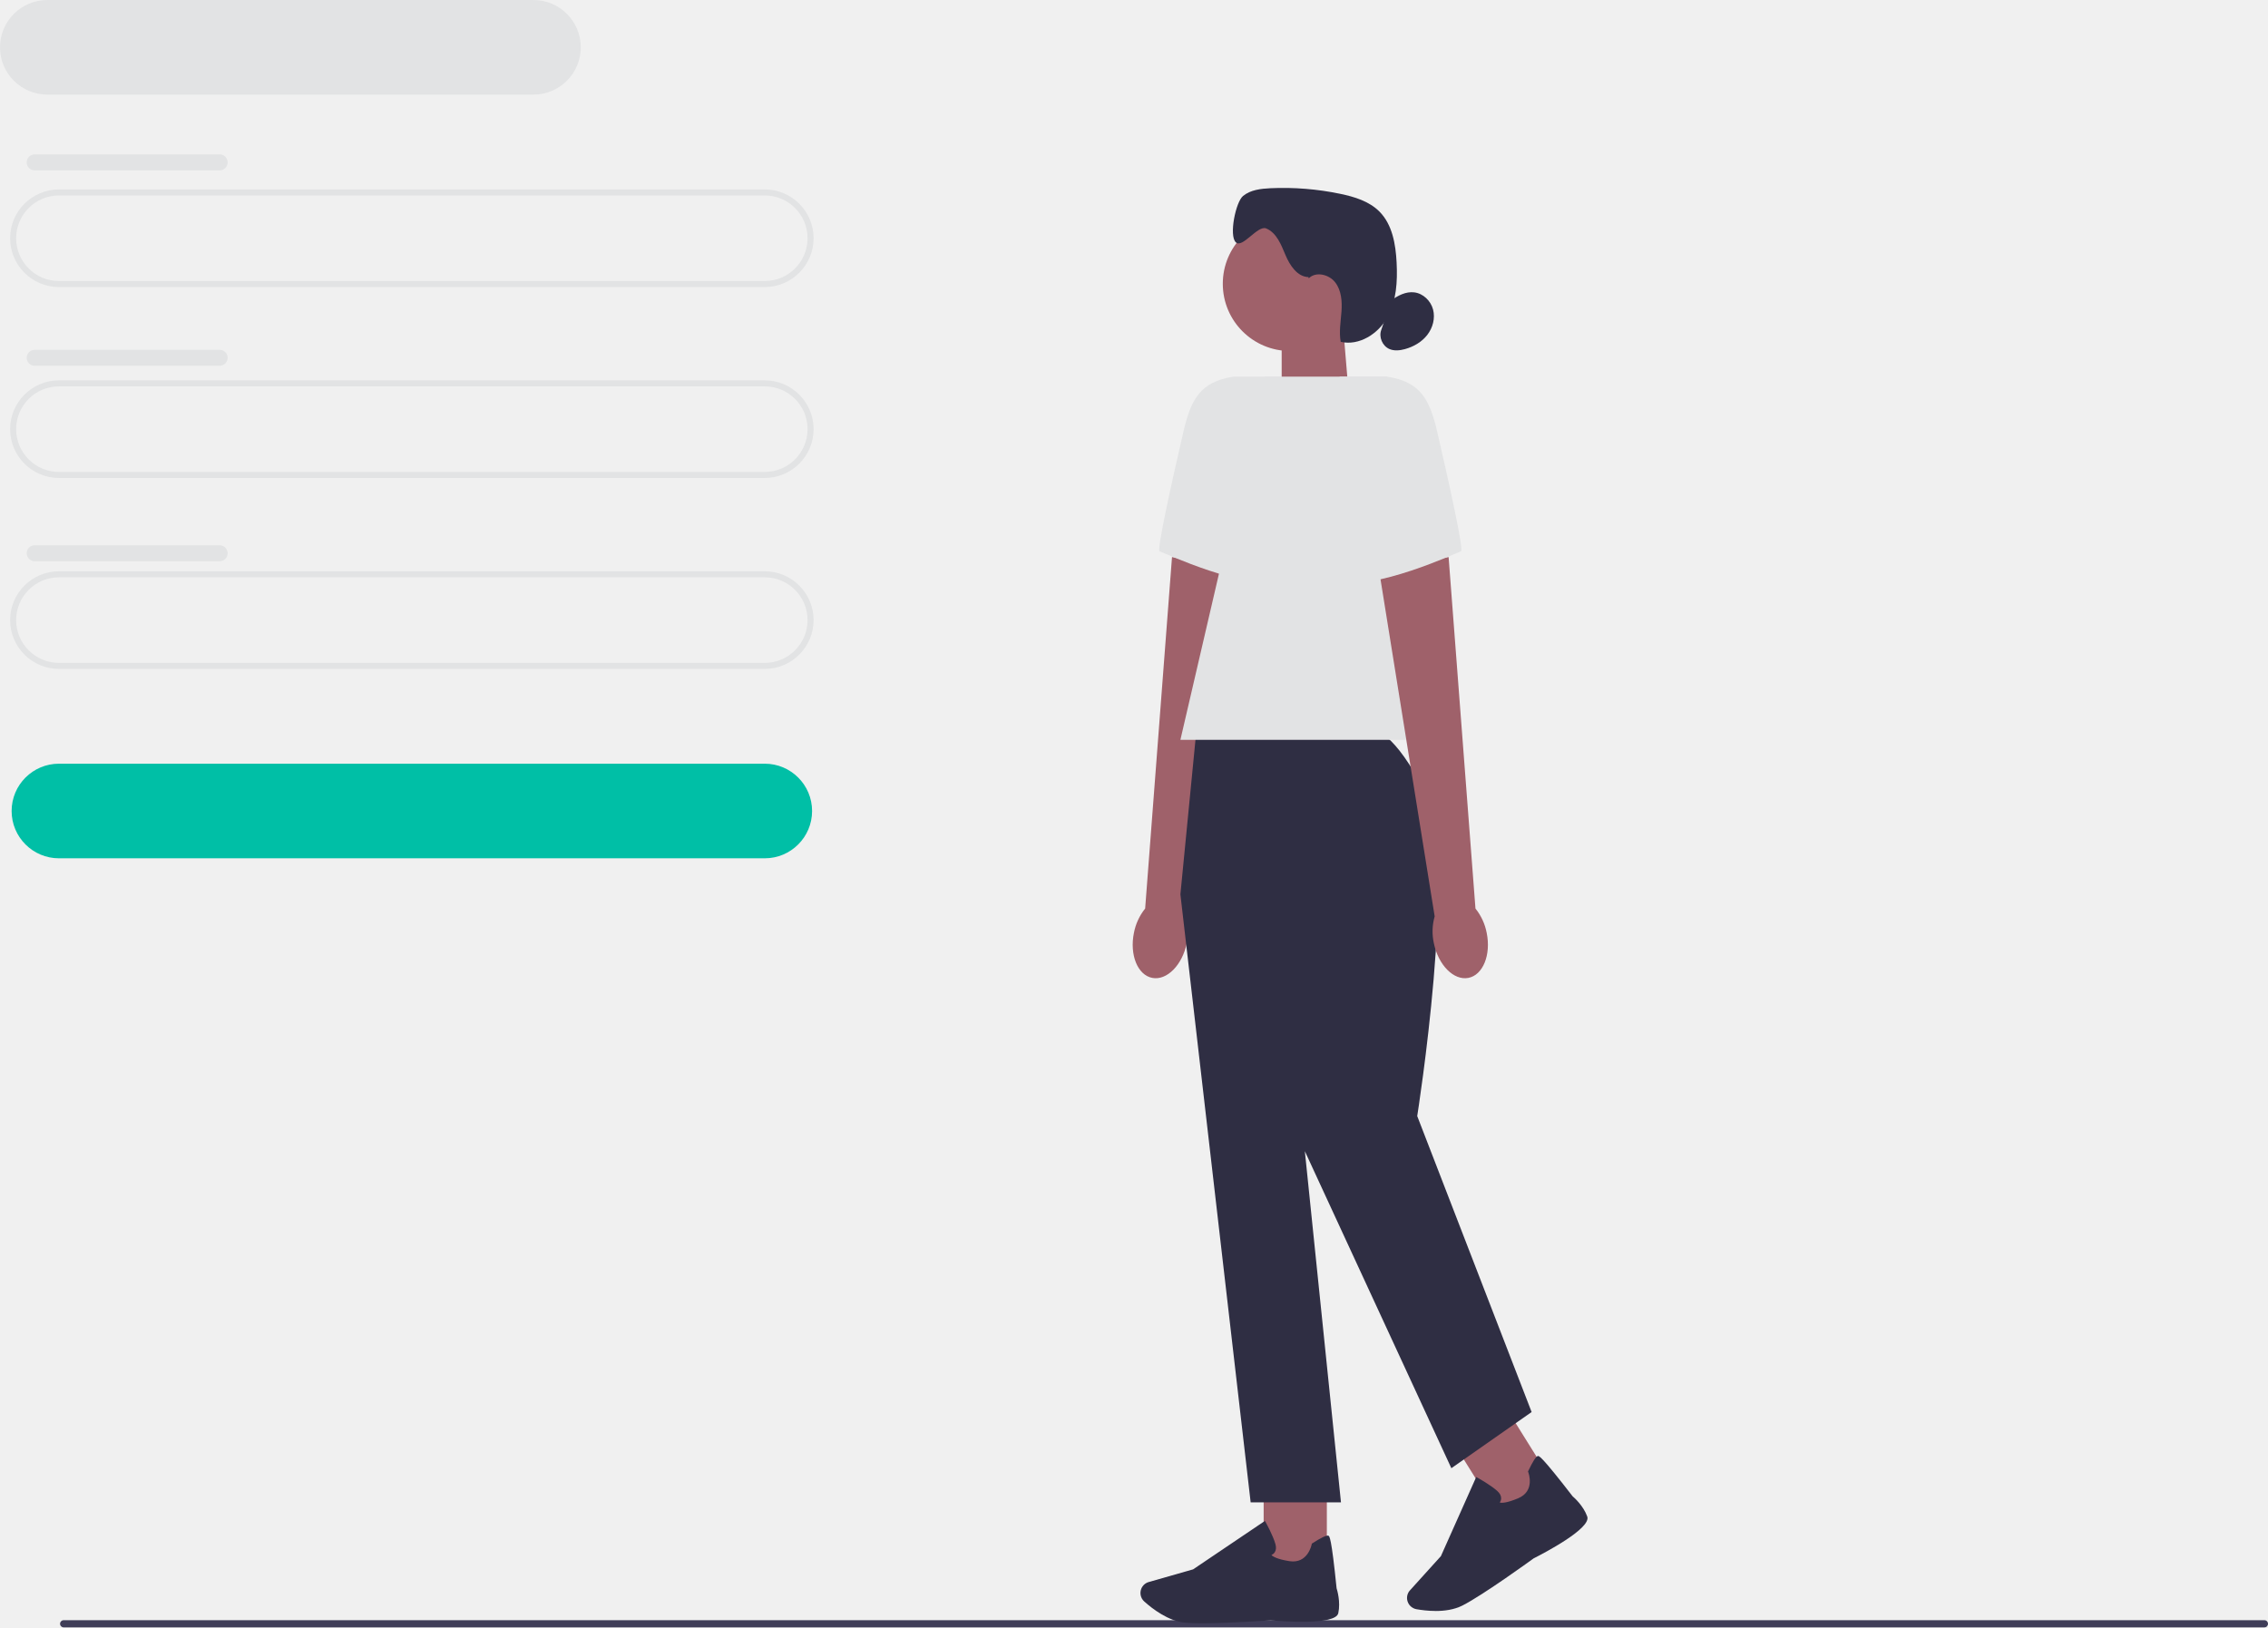
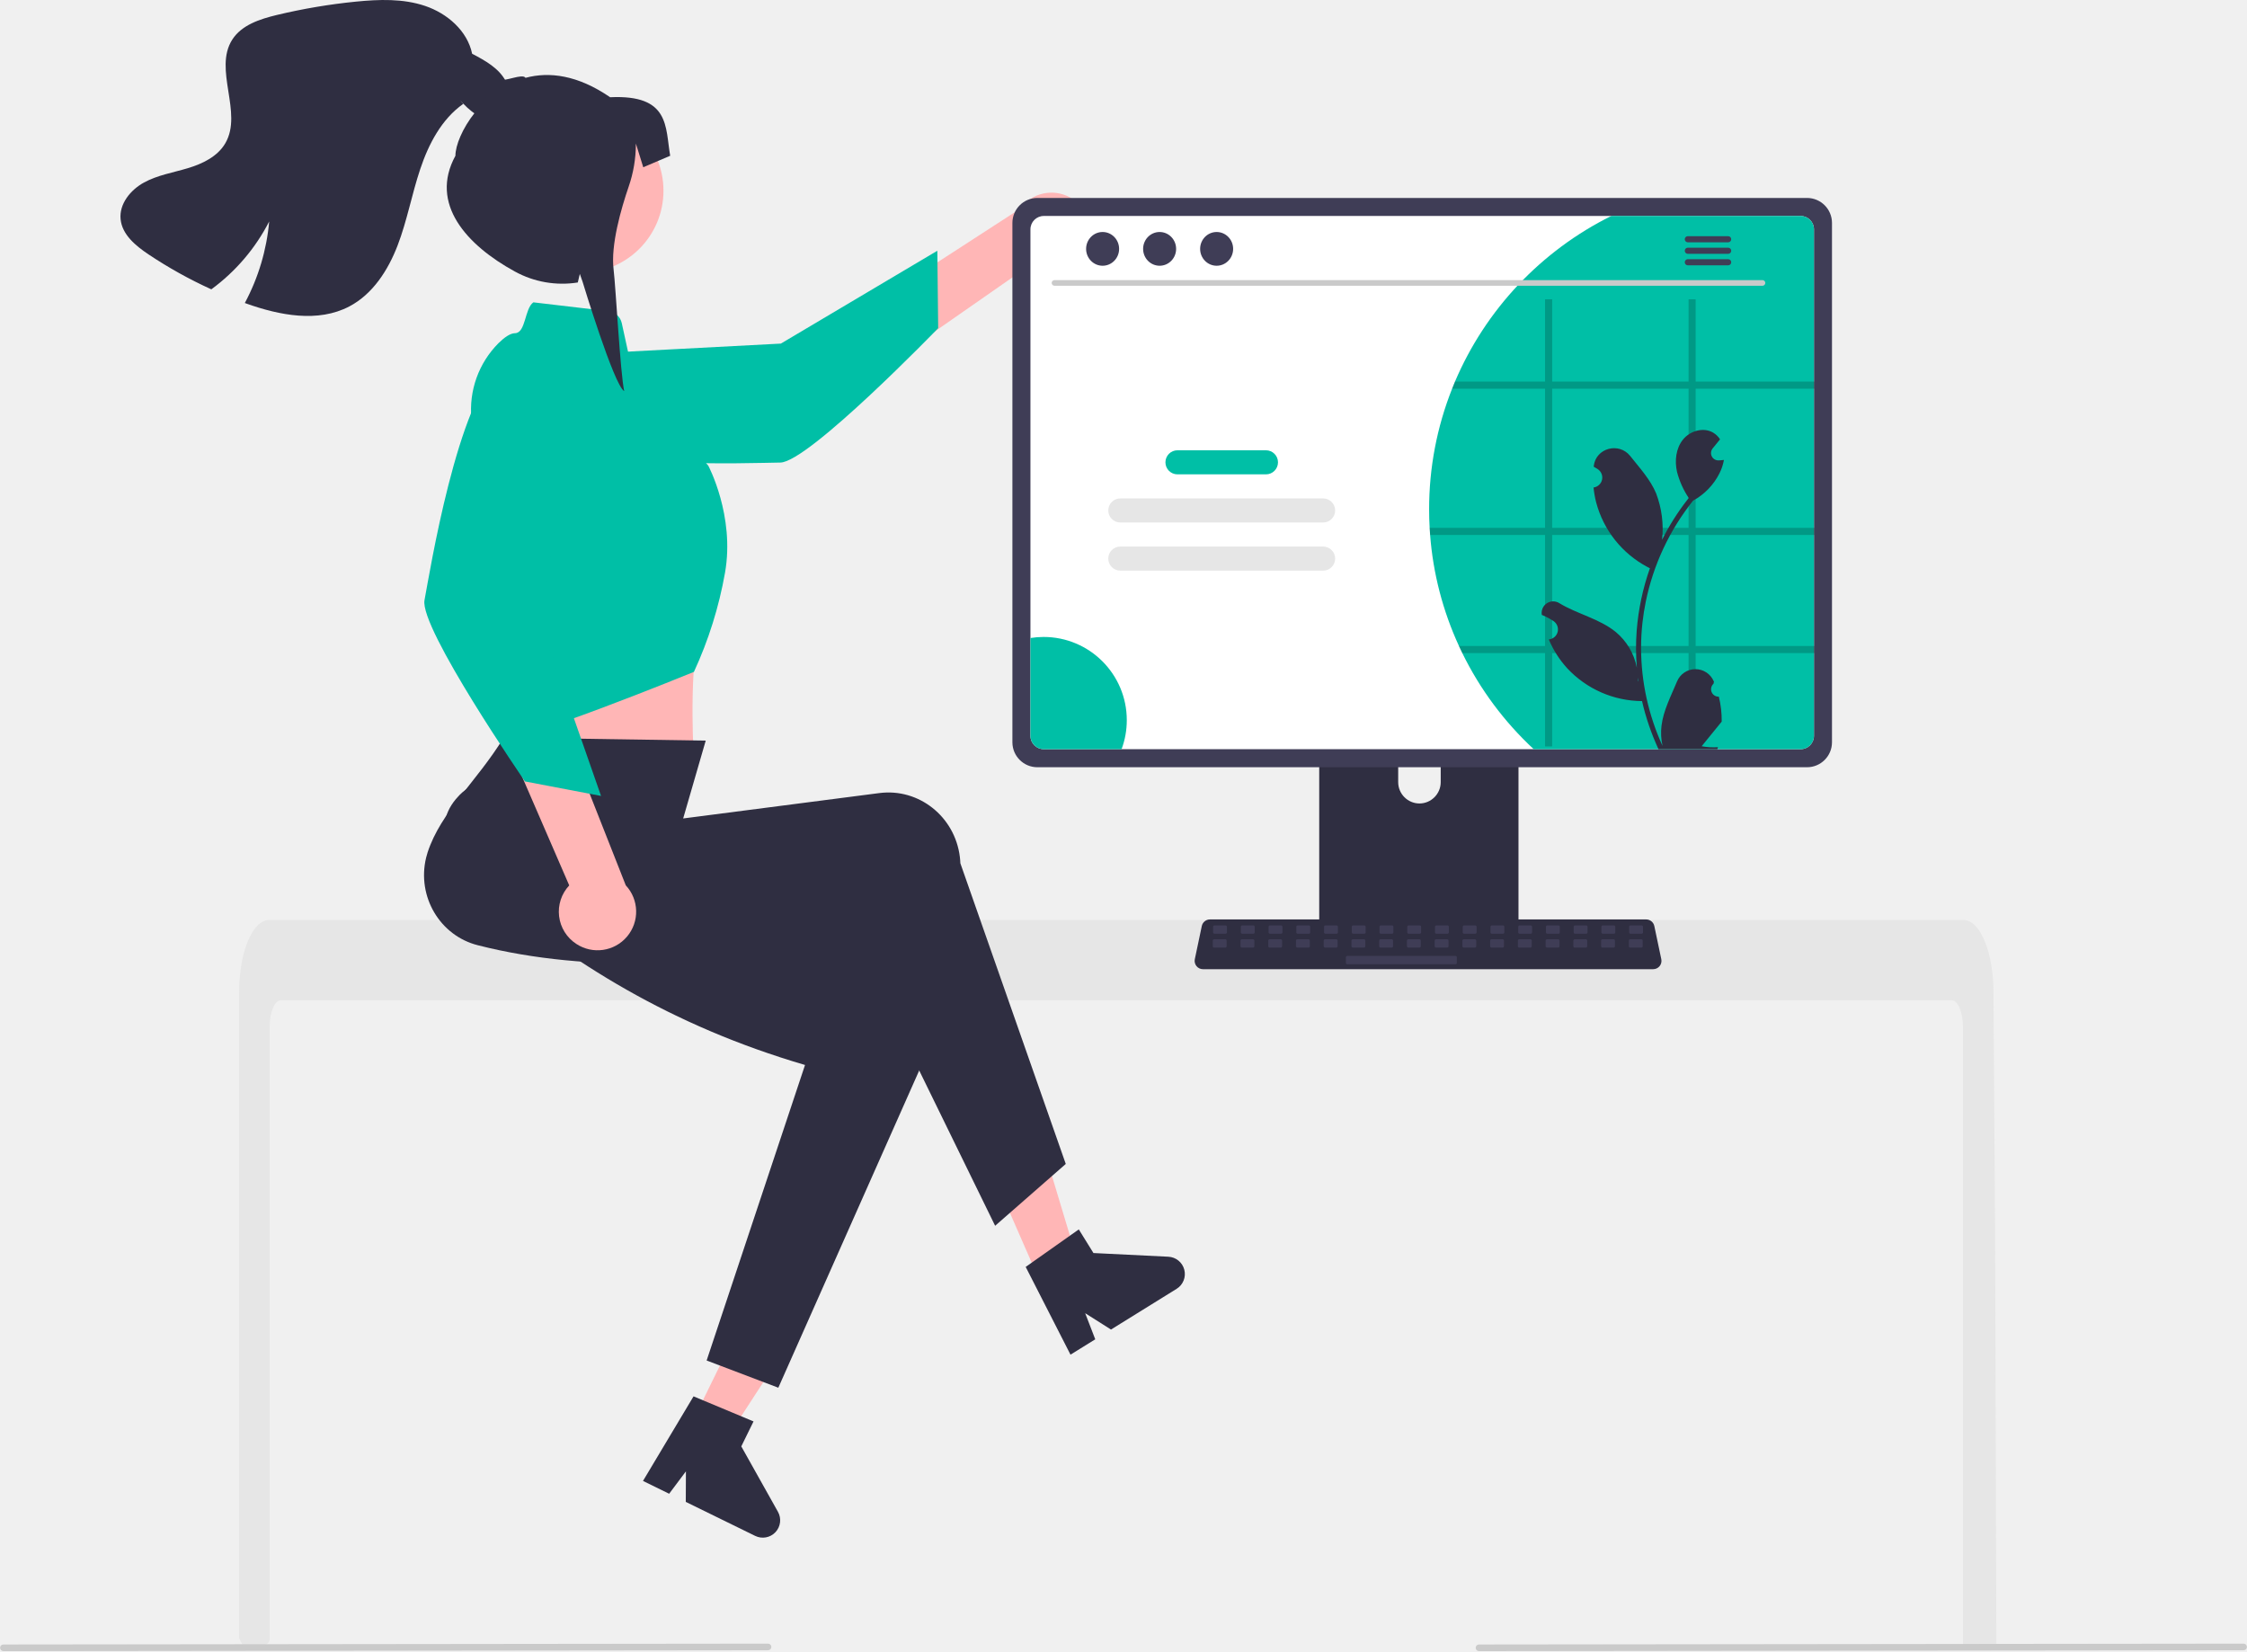
- <svg xmlns="http://www.w3.org/2000/svg" width="751.57" height="539.42" viewBox="0 0 751.57 539.42">
-   <path d="m19.9,538.23c0,.66.53,1.19,1.19,1.19h729.29c.66,0,1.19-.53,1.19-1.19s-.53-1.19-1.19-1.19H21.09c-.66,0-1.19.53-1.19,1.19Z" fill="#3f3d58" />
-   <path d="m253.43,95.15H19.53c-8.92,0-16.18-7.26-16.18-16.18s7.26-16.18,16.18-16.18h233.9c8.92,0,16.18,7.26,16.18,16.18s-7.26,16.18-16.18,16.18ZM19.53,64.79c-7.82,0-14.18,6.36-14.18,14.18s6.36,14.18,14.18,14.18h233.9c7.82,0,14.18-6.36,14.18-14.18s-6.36-14.18-14.18-14.18H19.53Z" fill="#e2e3e4" />
-   <path d="m253.43,284.5H19.53c-8.65,0-15.68-7.03-15.68-15.68s7.03-15.68,15.68-15.68h233.9c8.65,0,15.68,7.03,15.68,15.68s-7.03,15.68-15.68,15.68Z" fill="#00bfa6" />
-   <path d="m176.78,31.36H15.68C7.03,31.36,0,24.33,0,15.68S7.03,0,15.68,0h161.1c8.65,0,15.68,7.03,15.68,15.68s-7.03,15.68-15.68,15.68Z" fill="#e2e3e4" />
-   <path d="m253.43,158.43H19.53c-8.92,0-16.18-7.26-16.18-16.18s7.26-16.18,16.18-16.18h233.9c8.92,0,16.18,7.26,16.18,16.18s-7.26,16.18-16.18,16.18Zm-233.9-30.36c-7.82,0-14.18,6.36-14.18,14.18s6.36,14.18,14.18,14.18h233.9c7.82,0,14.18-6.36,14.18-14.18s-6.36-14.18-14.18-14.18H19.53Z" fill="#e2e3e4" />
-   <path d="m253.43,221.72H19.53c-8.92,0-16.18-7.26-16.18-16.18s7.26-16.18,16.18-16.18h233.9c8.92,0,16.18,7.26,16.18,16.18s-7.26,16.18-16.18,16.18Zm-233.9-30.36c-7.82,0-14.18,6.36-14.18,14.18s6.36,14.18,14.18,14.18h233.9c7.82,0,14.18-6.36,14.18-14.18s-6.36-14.18-14.18-14.18H19.53Z" fill="#e2e3e4" />
-   <path d="m11.49,51.17h61.3c1.46,0,2.65,1.18,2.65,2.65h0c0,1.46-1.19,2.65-2.65,2.65H11.49c-1.46,0-2.65-1.18-2.65-2.65h0c0-1.46,1.19-2.65,2.65-2.65Z" fill="#e2e3e4" />
-   <path d="m11.49,115.95h61.3c1.46,0,2.65,1.18,2.65,2.64h0c0,1.46-1.19,2.65-2.65,2.65H11.49c-1.46,0-2.65-1.18-2.65-2.64h0c0-1.46,1.19-2.65,2.65-2.65Z" fill="#e2e3e4" />
-   <path d="m11.49,180.74h61.3c1.46,0,2.65,1.18,2.65,2.65h0c0,1.46-1.19,2.64-2.65,2.64H11.49c-1.46,0-2.65-1.18-2.65-2.65h0c0-1.46,1.19-2.64,2.65-2.64Z" fill="#e2e3e4" />
-   <g>
-     <polygon points="447.08 132.26 424.72 139.62 424.72 107.43 445.01 107.43 447.08 132.26" fill="#9f616a" />
-     <circle cx="427.49" cy="94.06" r="22.28" fill="#9f616a" />
-     <path d="m433.61,91.85c-3.73-.11-6.18-3.88-7.63-7.32s-2.94-7.39-6.4-8.81c-2.83-1.16-7.82,6.69-10.05,4.6-2.33-2.18-.06-13.37,2.41-15.38,2.47-2.01,5.85-2.4,9.03-2.55,7.76-.36,15.57.27,23.18,1.86,4.71.98,9.55,2.46,12.95,5.86,4.3,4.32,5.4,10.83,5.71,16.92.32,6.23-.04,12.75-3.07,18.2s-9.37,9.47-15.45,8.08c-.61-3.3.01-6.69.25-10.05.23-3.35-.01-6.97-2.06-9.64-2.04-2.67-6.42-3.73-8.8-1.36" fill="#2f2e43" />
-     <path d="m461.02,99.57c2.23-1.63,4.9-3,7.64-2.66,2.96.36,5.47,2.8,6.23,5.69s-.09,6.07-1.93,8.43c-1.83,2.36-4.56,3.92-7.44,4.7-1.67.45-3.5.64-5.09-.04-2.34-1.01-3.61-4-2.69-6.38" fill="#2f2e43" />
-     <g>
-       <path id="uuid-00bc58e7-734f-4d7c-a085-03c0cd267642-482" d="m375.76,309.2c-1.49,7.32,1.24,14.01,6.08,14.94s9.97-4.26,11.45-11.58c.63-2.92.53-5.94-.29-8.82l18.43-114.75-23.05-4.34-8.9,116.5c-1.89,2.36-3.16,5.12-3.72,8.06h0Z" fill="#9f616a" />
-       <path d="m424.48,124.85h-15.73c-11.12,1.69-14.14,7.62-16.67,18.58-3.86,16.72-8.79,38.98-7.81,39.31,1.57.52,28.35,13.12,42,10.24l-1.79-68.13h0Z" fill="#e2e3e4" />
-     </g>
-     <rect x="418.75" y="490.36" width="20.94" height="29.71" fill="#9f616a" />
-     <path d="m398.36,538.05c-2.2,0-4.16-.05-5.64-.19-5.56-.51-10.87-4.62-13.54-7.02-1.2-1.08-1.58-2.8-.96-4.28h0c.45-1.06,1.34-1.86,2.45-2.17l14.7-4.2,23.8-16.06.27.48c.1.18,2.44,4.39,3.22,7.23.3,1.08.22,1.98-.23,2.68-.31.48-.75.76-1.1.92.43.45,1.78,1.37,5.94,2.03,6.07.96,7.35-5.33,7.4-5.59l.04-.21.18-.12c2.89-1.86,4.67-2.71,5.28-2.53.38.11,1.02.31,2.75,17.44.17.54,1.38,4.48.56,8.25-.89,4.1-18.81,2.69-22.4,2.37-.1.01-13.52.97-22.71.97h0Z" fill="#2f2e43" />
-     <rect x="487.82" y="470.31" width="20.94" height="29.71" transform="translate(-181.25 337.18) rotate(-31.95)" fill="#9f616a" />
-     <path d="m475.72,533.98c-2.46,0-4.72-.3-6.33-.58-1.58-.28-2.82-1.54-3.08-3.12h0c-.18-1.14.15-2.29.93-3.14l10.25-11.34,11.7-26.22.48.26c.18.1,4.39,2.43,6.56,4.43.83.76,1.24,1.57,1.22,2.4-.01.58-.23,1.04-.45,1.37.6.16,2.23.22,6.11-1.42,5.66-2.39,3.42-8.41,3.32-8.66l-.08-.2.09-.19c1.47-3.11,2.52-4.77,3.14-4.94.39-.11,1.03-.28,11.56,13.35.43.36,3.54,3.07,4.84,6.7,1.41,3.95-14.54,12.24-17.75,13.86-.1.08-16.79,12.21-23.65,15.66-2.72,1.37-5.94,1.79-8.87,1.79h0Z" fill="#2f2e43" />
-     <path d="m455.11,241.91h-58.63l-5.32,54.54,23.28,201.52h29.93l-11.97-116.39,48.55,105.08,26.6-18.62-37.91-98.1s13.54-85.46,2.9-106.75c-10.64-21.28-17.43-21.28-17.43-21.28h0Z" fill="#2f2e43" />
-     <polygon points="484.28 245.23 391.16 245.23 419.1 124.85 459.67 124.85 484.28 245.23" fill="#e2e3e4" />
-     <path id="uuid-ece83039-1aa0-468e-a846-e0cb6ecd6032-483" d="m492.66,309.2c1.49,7.32-1.24,14.01-6.08,14.94s-9.97-4.26-11.45-11.58c-.63-2.92-.53-5.94.29-8.82l-18.43-114.75,23.05-4.34,8.9,116.5c1.89,2.36,3.16,5.12,3.72,8.06h0Z" fill="#9f616a" />
-     <path d="m443.94,124.85h15.73c11.12,1.69,14.14,7.62,16.67,18.58,3.86,16.72,8.79,38.98,7.81,39.31-1.57.52-28.35,13.12-42,10.24l1.79-68.13h0Z" fill="#e2e3e4" />
-   </g>
+ <svg xmlns="http://www.w3.org/2000/svg" data-name="Layer 1" width="810.131" height="595.285" viewBox="0 0 810.131 595.285">
+   <polygon points="378.969 471.236 391.767 465.509 375.738 412.214 356.848 420.666 378.969 471.236" fill="#ffb6b6" />
+   <path d="M564.736,609.125l19.145-13.52,5.284,8.518,27,1.329a6.261,6.261,0,0,1,2.993,11.575l-23.669,14.683-9.307-5.895,3.634,9.414-8.924,5.536Z" transform="translate(-194.9343 -152.3575)" fill="#2f2e41" />
+   <path d="M902.658,522.718c0-5.36-1.8-9.71-4.01-9.72h-602.49c-2.22.01-4.01,4.36-4.02,9.72v220.643a2.003,2.003,0,0,1-1.809,1.994q-2.426.233-4.851.433c-.04,0-.08.01-.12.01-.88.08-1.76.14-2.64.21h-.01q-.679-1.255-1.342-2.533a2.011,2.011,0,0,1-.228-.929V510.108c0-1.48.06-2.97.16-4.44a56.884,56.884,0,0,1,.75-6.02c1.69-9.29,5.51-15.58,9.85-15.6h611a4.683,4.683,0,0,1,1.84.39,7.173,7.173,0,0,1,2.27,1.59,14.07,14.07,0,0,1,2.23,3.05c2.14,3.77,3.67,9.39,4.21,15.93,0,.06.01.12.01.18.14,1.62.21,3.27.2,4.92l.14,21.43.09,12.78.27,40.1.1,14.24.44,146.2h0a2,2,0,0,1-2,2h-8.04a2,2,0,0,1-2-2Z" transform="translate(-194.9343 -152.3575)" fill="#e6e6e6" />
+   <path d="M738.942,383.772H674.023a3.464,3.464,0,0,0-3.459,3.467V489.793h71.845V387.24A3.466,3.466,0,0,0,738.942,383.772Zm-32.241,58.27a7.702,7.702,0,0,1-7.666-7.666V422.548a7.666,7.666,0,0,1,15.332,0v11.829a7.702,7.702,0,0,1-7.666,7.666Z" transform="translate(-194.9343 -152.3575)" fill="#2f2e41" />
+   <path d="M670.341,486.513v9.894a1.938,1.938,0,0,0,1.934,1.934h68.422a1.944,1.944,0,0,0,1.934-1.934v-9.894Z" transform="translate(-194.9343 -152.3575)" fill="#3f3d56" />
+   <path d="M586.932,240.957a13.844,13.844,0,0,1-20.158,6.657l-91.638,63.839-2.53-25.441,90.102-58.376a13.919,13.919,0,0,1,24.224,13.32Z" transform="translate(-194.9343 -152.3575)" fill="#ffb6b6" />
+   <path d="M381.76,281.208s-9.922,14.662,5.648,27.636,78.681,10.393,88.865,10.282,56.913-48.45,56.913-48.45l-.306-27.917-56.418,33.476Z" transform="translate(-194.9343 -152.3575)" fill="#00bfa6" />
+   <path d="M376.142,378.55l1,19s-2.952,16.83-.524,20.462c2.409,3.614,68.568,8.99,68.568,8.99s-2.074-28.336,1.667-48.833Z" transform="translate(-194.9343 -152.3575)" fill="#ffb6b6" />
+   <path d="M579.186,572.003l-25.467,22.293-49.913-102.081c-49.495,8.512-96.19,11.239-136.579.942-13.675-3.438-22.034-17.558-18.67-31.538q.236-.98.545-1.94c4.834-14.748,17.487-25.183,27.456-41.404l72.817,1.106-8.133,28.062L511.979,438.29c14.225-1.841,27.217,8.456,29.018,22.998q.143,1.152.186,2.313Z" transform="translate(-194.9343 -152.3575)" fill="#2f2e41" />
+   <circle cx="209.64" cy="68.762" r="29.568" fill="#ffb6b6" />
+   <path d="M387.24,261.362l27.111,3.19a5.532,5.532,0,0,1,4.758,4.313l4.311,19.729,26.877,31.651s9.651,18.096,6.032,38.605a145.273,145.273,0,0,1-11.21,35.748s-66.096,27.032-68.509,23.413-3.196-20.058-3.196-20.058l-8.504-94.602a33.944,33.944,0,0,1,9.756-27.275c2.145-2.11,4.263-3.588,5.986-3.588C384.546,272.354,384.047,263.592,387.24,261.362Z" transform="translate(-194.9343 -152.3575)" fill="#00bfa6" />
+   <polygon points="250.479 510.874 263.06 517.036 293.347 470.36 274.778 461.265 250.479 510.874" fill="#ffb6b6" />
+   <path d="M475.551,652.682l-25.847-9.813,35.474-106.546c-48.193-14.13-84.546-36.889-116.286-63.905-10.768-9.104-18.843-20.795-9.672-31.869q.643-.777,1.343-1.502c10.829-11.118,38.312-8.979,54.4-19.16l35.982,38.416L448.69,468.594l67.551,22.899c13.585,4.605,20.722,19.567,15.941,33.419q-.379,1.097-.85,2.159Z" transform="translate(-194.9343 -152.3575)" fill="#2f2e41" />
+   <path d="M444.984,655.794,466.609,664.833l-4.41,9.002,13.217,23.581a6.261,6.261,0,0,1-8.216,8.685l-25.014-12.254.05-11.016-6.045,8.079-9.431-4.62Z" transform="translate(-194.9343 -152.3575)" fill="#2f2e41" />
+   <path d="M402.697,492.659a13.844,13.844,0,0,1-2.534-21.077L355.735,369.117l25.438,2.558L420.551,471.552a13.919,13.919,0,0,1-17.853,21.107Z" transform="translate(-194.9343 -152.3575)" fill="#ffb6b6" />
+   <path d="M403.871,283.579s-12.407-12.629-28.208.064S349.895,358.708,347.988,368.713s36.221,65.38,36.221,65.38l27.425,5.228-21.641-61.93Z" transform="translate(-194.9343 -152.3575)" fill="#00bfa6" />
+   <path d="M846.443,223.726H568.938a9.008,9.008,0,0,0-8.994,8.994V419.982a9.003,9.003,0,0,0,8.994,8.994H846.443a9.003,9.003,0,0,0,8.994-8.994V232.72A9.008,9.008,0,0,0,846.443,223.726Z" transform="translate(-194.9343 -152.3575)" fill="#3f3d56" />
+   <path d="M844.126,230.223h-272.87a4.82,4.82,0,0,0-4.81,4.82v182.62a4.818,4.818,0,0,0,4.81,4.81h272.87a4.818,4.818,0,0,0,4.81-4.81v-182.62A4.82,4.82,0,0,0,844.126,230.223Z" transform="translate(-194.9343 -152.3575)" fill="#fff" />
+   <path d="M790.976,501.785H628.633a2.986,2.986,0,0,1-2.922-3.602l2.519-11.964a2.999,2.999,0,0,1,2.922-2.371H788.457a2.999,2.999,0,0,1,2.922,2.371l2.519,11.964a2.986,2.986,0,0,1-2.922,3.602Z" transform="translate(-194.9343 -152.3575)" fill="#2f2e41" />
+   <rect x="437.37" y="333.645" width="5" height="3" rx="0.488" fill="#3f3d56" />
+   <rect x="447.37" y="333.645" width="5" height="3" rx="0.488" fill="#3f3d56" />
+   <rect x="457.37" y="333.645" width="5" height="3" rx="0.488" fill="#3f3d56" />
+   <rect x="467.37" y="333.645" width="5" height="3" rx="0.488" fill="#3f3d56" />
+   <rect x="477.37" y="333.645" width="5" height="3" rx="0.488" fill="#3f3d56" />
+   <rect x="487.37" y="333.645" width="5" height="3" rx="0.488" fill="#3f3d56" />
+   <rect x="497.37" y="333.645" width="5" height="3" rx="0.488" fill="#3f3d56" />
+   <rect x="507.37" y="333.645" width="5" height="3" rx="0.488" fill="#3f3d56" />
+   <rect x="517.37" y="333.645" width="5" height="3" rx="0.488" fill="#3f3d56" />
+   <rect x="527.37" y="333.645" width="5" height="3" rx="0.488" fill="#3f3d56" />
+   <rect x="537.37" y="333.645" width="5" height="3" rx="0.488" fill="#3f3d56" />
+   <rect x="547.37" y="333.645" width="5" height="3" rx="0.488" fill="#3f3d56" />
+   <rect x="557.37" y="333.645" width="5" height="3" rx="0.488" fill="#3f3d56" />
+   <rect x="567.37" y="333.645" width="5" height="3" rx="0.488" fill="#3f3d56" />
+   <rect x="577.37" y="333.645" width="5" height="3" rx="0.488" fill="#3f3d56" />
+   <rect x="587.37" y="333.645" width="5" height="3" rx="0.488" fill="#3f3d56" />
+   <rect x="437.252" y="338.645" width="5" height="3" rx="0.488" fill="#3f3d56" />
+   <rect x="447.252" y="338.645" width="5" height="3" rx="0.488" fill="#3f3d56" />
+   <rect x="457.252" y="338.645" width="5" height="3" rx="0.488" fill="#3f3d56" />
+   <rect x="467.252" y="338.645" width="5" height="3" rx="0.488" fill="#3f3d56" />
+   <rect x="477.252" y="338.645" width="5" height="3" rx="0.488" fill="#3f3d56" />
+   <rect x="487.252" y="338.645" width="5" height="3" rx="0.488" fill="#3f3d56" />
+   <rect x="497.252" y="338.645" width="5" height="3" rx="0.488" fill="#3f3d56" />
+   <rect x="507.252" y="338.645" width="5" height="3" rx="0.488" fill="#3f3d56" />
+   <rect x="517.252" y="338.645" width="5" height="3" rx="0.488" fill="#3f3d56" />
+   <rect x="527.252" y="338.645" width="5" height="3" rx="0.488" fill="#3f3d56" />
+   <rect x="537.252" y="338.645" width="5" height="3" rx="0.488" fill="#3f3d56" />
+   <rect x="547.252" y="338.645" width="5" height="3" rx="0.488" fill="#3f3d56" />
+   <rect x="557.252" y="338.645" width="5" height="3" rx="0.488" fill="#3f3d56" />
+   <rect x="567.252" y="338.645" width="5" height="3" rx="0.488" fill="#3f3d56" />
+   <rect x="577.252" y="338.645" width="5" height="3" rx="0.488" fill="#3f3d56" />
+   <rect x="587.252" y="338.645" width="5" height="3" rx="0.488" fill="#3f3d56" />
+   <rect x="485.252" y="344.645" width="40" height="3" rx="0.488" fill="#3f3d56" />
+   <path d="M825.334,730.02l-7.71-12.39-1.54,7.08c-.27,1.24-.54,2.5-.79,3.75-2.19-1.87-4.52-3.6-6.8-5.26q-10.5-7.62-20.99-15.26l2.19,12.7c1.35,7.82,2.76,15.8,6.1,22.95.37.81.77,1.61,1.2,2.39h32.54a10.487,10.487,0,0,0,.54-2.24.775.775,0,0,0,.01-.15C830.594,738.74,827.914,734.17,825.334,730.02Z" transform="translate(-194.9343 -152.3575)" fill="#f0f0f0" />
+   <path d="M385.334,730.02l-7.71-12.39-1.54,7.08c-.27,1.24-.54,2.5-.79,3.75-2.19-1.87-4.52-3.6-6.8-5.26q-10.5-7.62-20.99-15.26l2.19,12.7c1.35,7.82,2.76,15.8,6.1,22.95.37.81.77,1.61,1.2,2.39h32.54a10.487,10.487,0,0,0,.54-2.24.775.775,0,0,0,.01-.15C390.594,738.74,387.914,734.17,385.334,730.02Z" transform="translate(-194.9343 -152.3575)" fill="#f0f0f0" />
+   <path d="M1003.875,747.335l-275.75.307a1.191,1.191,0,0,1,0-2.381l275.75-.307a1.191,1.191,0,0,1,0,2.381Z" transform="translate(-194.9343 -152.3575)" fill="#cacaca" />
+   <path d="M471.875,747.335l-275.75.307a1.191,1.191,0,0,1,0-2.381l275.75-.307a1.191,1.191,0,0,1,0,2.381Z" transform="translate(-194.9343 -152.3575)" fill="#cacaca" />
+   <path d="M373.306,194.763c-4.77,1.42-9.22-2.57-12.54-6.35l1.18,1.4c-7.81,5.5-12.48,14.46-15.51,23.53-3.03,9.06-4.72,18.55-8.14,27.48-3.42,8.92-8.94,17.55-17.39,22-11.32,5.96-25.19,3.25-37.23-1.05-.16-.06-.31-.11-.47-.17a76.722,76.722,0,0,0,8.78-29.4,69.759,69.759,0,0,1-20.86,24.47,160.14,160.14,0,0,1-22.62-12.58c-4.65-3.11-9.55-7.13-10.09-12.7-.55-5.53,3.58-10.58,8.45-13.24,4.87-2.66,10.47-3.56,15.79-5.16,5.31-1.59,10.73-4.2,13.52-9,6.43-11.04-4.39-26.61,2.51-37.37,3.4-5.29,10-7.41,16.12-8.88a213.117,213.117,0,0,1,28.38-4.79c8.39-.84,17.06-1.15,25.04,1.55,7.98,2.7,15.22,8.97,16.93,17.23,4.66,2.45,9.59,5.16,12.09,9.81C379.746,186.183,378.356,193.263,373.306,194.763Z" transform="translate(-194.9343 -152.3575)" fill="#2f2e41" />
+   <path d="M366.186,192.902c-4.568,5.722-7.054,11.91-7.054,15.615-9.489,17.342,4.08,32.238,21.423,41.727a35.53,35.53,0,0,0,22.7,3.958l.726-3.097.983,2.79s11.291,37.293,15.016,39.481c-1.413-6.637-3.032-37.367-3.819-43.844-1.089-8.816,2.708-21.94,5.447-29.922a47.111,47.111,0,0,0,2.579-15.289v-.228l2.667,8.567,9.709-4.142c-1.806-10.361,0-22.123-21.656-21.103-11.713-8.055-22.027-9.282-30.5-6.998-1.093-1.69-7.399,1.476-9.22.586" transform="translate(-194.9343 -152.3575)" fill="#2f2e41" />
+   <path d="M848.936,235.043v182.62a4.818,4.818,0,0,1-4.81,4.81h-96.22a118.076,118.076,0,0,1-25.76-34.66q-.63-1.26-1.2-2.55a117.029,117.029,0,0,1-10.4-40.03c-.07-.85-.13-1.7-.17-2.56-.13-2.2-.19-4.43-.19-6.67a117.535,117.535,0,0,1,8.29-43.51c.33-.86.68-1.71,1.04-2.56a118.399,118.399,0,0,1,56.35-59.71h68.26A4.82,4.82,0,0,1,848.936,235.043Z" transform="translate(-194.9343 -152.3575)" fill="#00bfa6" />
+   <path d="M830.41,255.383H575.086a1.016,1.016,0,0,1,0-2.031H830.41a1.016,1.016,0,0,1,0,2.031Z" transform="translate(-194.9343 -152.3575)" fill="#cacaca" />
+   <ellipse cx="397.532" cy="89.728" rx="5.95" ry="6.083" fill="#3f3d56" />
+   <ellipse cx="418.088" cy="89.728" rx="5.95" ry="6.083" fill="#3f3d56" />
+   <ellipse cx="438.644" cy="89.728" rx="5.95" ry="6.083" fill="#3f3d56" />
+   <path d="M818.033,237.51H803.431a1.106,1.106,0,0,0,0,2.211h14.602a1.106,1.106,0,0,0,0-2.211Z" transform="translate(-194.9343 -152.3575)" fill="#3f3d56" />
+   <path d="M818.033,241.66H803.431a1.106,1.106,0,0,0,0,2.211h14.602a1.106,1.106,0,0,0,0-2.211Z" transform="translate(-194.9343 -152.3575)" fill="#3f3d56" />
+   <path d="M818.033,245.805H803.431a1.106,1.106,0,0,0,0,2.211h14.602a1.106,1.106,0,0,0,0-2.211Z" transform="translate(-194.9343 -152.3575)" fill="#3f3d56" />
+   <rect x="420.185" y="162.344" width="40.582" height="8.678" rx="4.339" fill="#00bfa6" />
+   <rect x="399.575" y="179.7" width="81.802" height="8.678" rx="4.339" fill="#e6e6e6" />
+   <rect x="399.575" y="197.056" width="81.802" height="8.678" rx="4.339" fill="#e6e6e6" />
+   <path d="M601.186,412.003a29.815,29.815,0,0,1-1.88,10.47h-28.05a4.818,4.818,0,0,1-4.81-4.81v-35.28a29.628,29.628,0,0,1,4.74-.38A29.998,29.998,0,0,1,601.186,412.003Z" transform="translate(-194.9343 -152.3575)" fill="#00bfa6" />
+   <path d="M849.186,292.493v-2.56h-42.91v-29.67h-2.55v29.67h-49.18v-29.67h-2.55v29.67h-32.48c-.36.85-.71,1.7-1.04,2.56h33.52v50.18h-41.62c.04.86.1,1.71.17,2.56h41.45v40.03h-31.05q.57,1.29,1.2,2.55h29.85v33.65h2.55v-33.65h49.18v33.65h2.55v-33.65h42.91v-2.55h-42.91v-40.03h42.91v-2.56h-42.91v-50.18Zm-45.46,92.77h-49.18v-40.03h49.18Zm0-42.59h-49.18v-50.18h49.18Z" transform="translate(-194.9343 -152.3575)" opacity="0.2" />
+   <path d="M814.637,403.526a2.672,2.672,0,0,1-1.937-4.632l.183-.728q-.036-.087-.073-.175a7.176,7.176,0,0,0-13.237.049c-2.165,5.214-4.922,10.438-5.6,15.951a21.23,21.23,0,0,0,.373,7.301,85.115,85.115,0,0,1-7.743-35.351,82.154,82.154,0,0,1,.51-9.165q.422-3.742,1.171-7.431a86.101,86.101,0,0,1,17.075-36.492,22.914,22.914,0,0,0,9.53-9.887,17.478,17.478,0,0,0,1.59-4.776c-.464.061-.935.099-1.399.129-.145.008-.297.015-.441.023l-.055.002a2.648,2.648,0,0,1-2.174-4.313q.3-.37.601-.739c.304-.38.616-.753.92-1.133a1.318,1.318,0,0,0,.099-.114c.35-.434.7-.859,1.05-1.293a7.656,7.656,0,0,0-2.51-2.426c-3.506-2.054-8.343-.631-10.876,2.54-2.54,3.171-3.019,7.621-2.137,11.583a30.682,30.682,0,0,0,4.244,9.461c-.19.243-.388.479-.578.723a86.658,86.658,0,0,0-9.045,14.329,36.024,36.024,0,0,0-2.151-16.733c-2.059-4.966-5.917-9.149-9.315-13.442-4.081-5.157-12.451-2.906-13.17,3.631q-.01.095-.02.19.757.427,1.482.907a3.625,3.625,0,0,1-1.461,6.596l-.074.011a36.067,36.067,0,0,0,.951,5.392,37.134,37.134,0,0,0,18.489,23.273c.297.152.586.304.882.449a88.452,88.452,0,0,0-4.761,22.406,83.894,83.894,0,0,0,.061,13.546l-.023-.16a22.168,22.168,0,0,0-7.568-12.8c-5.824-4.784-14.052-6.546-20.334-10.391a4.16,4.16,0,0,0-6.372,4.047q.013.084.026.168a24.351,24.351,0,0,1,2.73,1.316q.757.427,1.482.907a3.625,3.625,0,0,1-1.461,6.596l-.074.011c-.053.008-.099.015-.152.023a36.097,36.097,0,0,0,6.64,10.397,37.167,37.167,0,0,0,26.955,11.827h.008a88.426,88.426,0,0,0,5.94,17.341h21.22c.076-.236.145-.479.213-.715a24.109,24.109,0,0,1-5.872-.35c1.574-1.932,3.149-3.879,4.723-5.811a1.318,1.318,0,0,0,.099-.114c.799-.989,1.605-1.97,2.403-2.959l0-.001a35.315,35.315,0,0,0-1.035-8.996Zm-24.299-47.801.011-.015-.011.03Zm-4.7,42.371-.183-.411c.008-.297.008-.593,0-.897,0-.084-.015-.167-.015-.251.068.525.129,1.05.205,1.574Z" transform="translate(-194.9343 -152.3575)" fill="#2f2e41" />
</svg>
